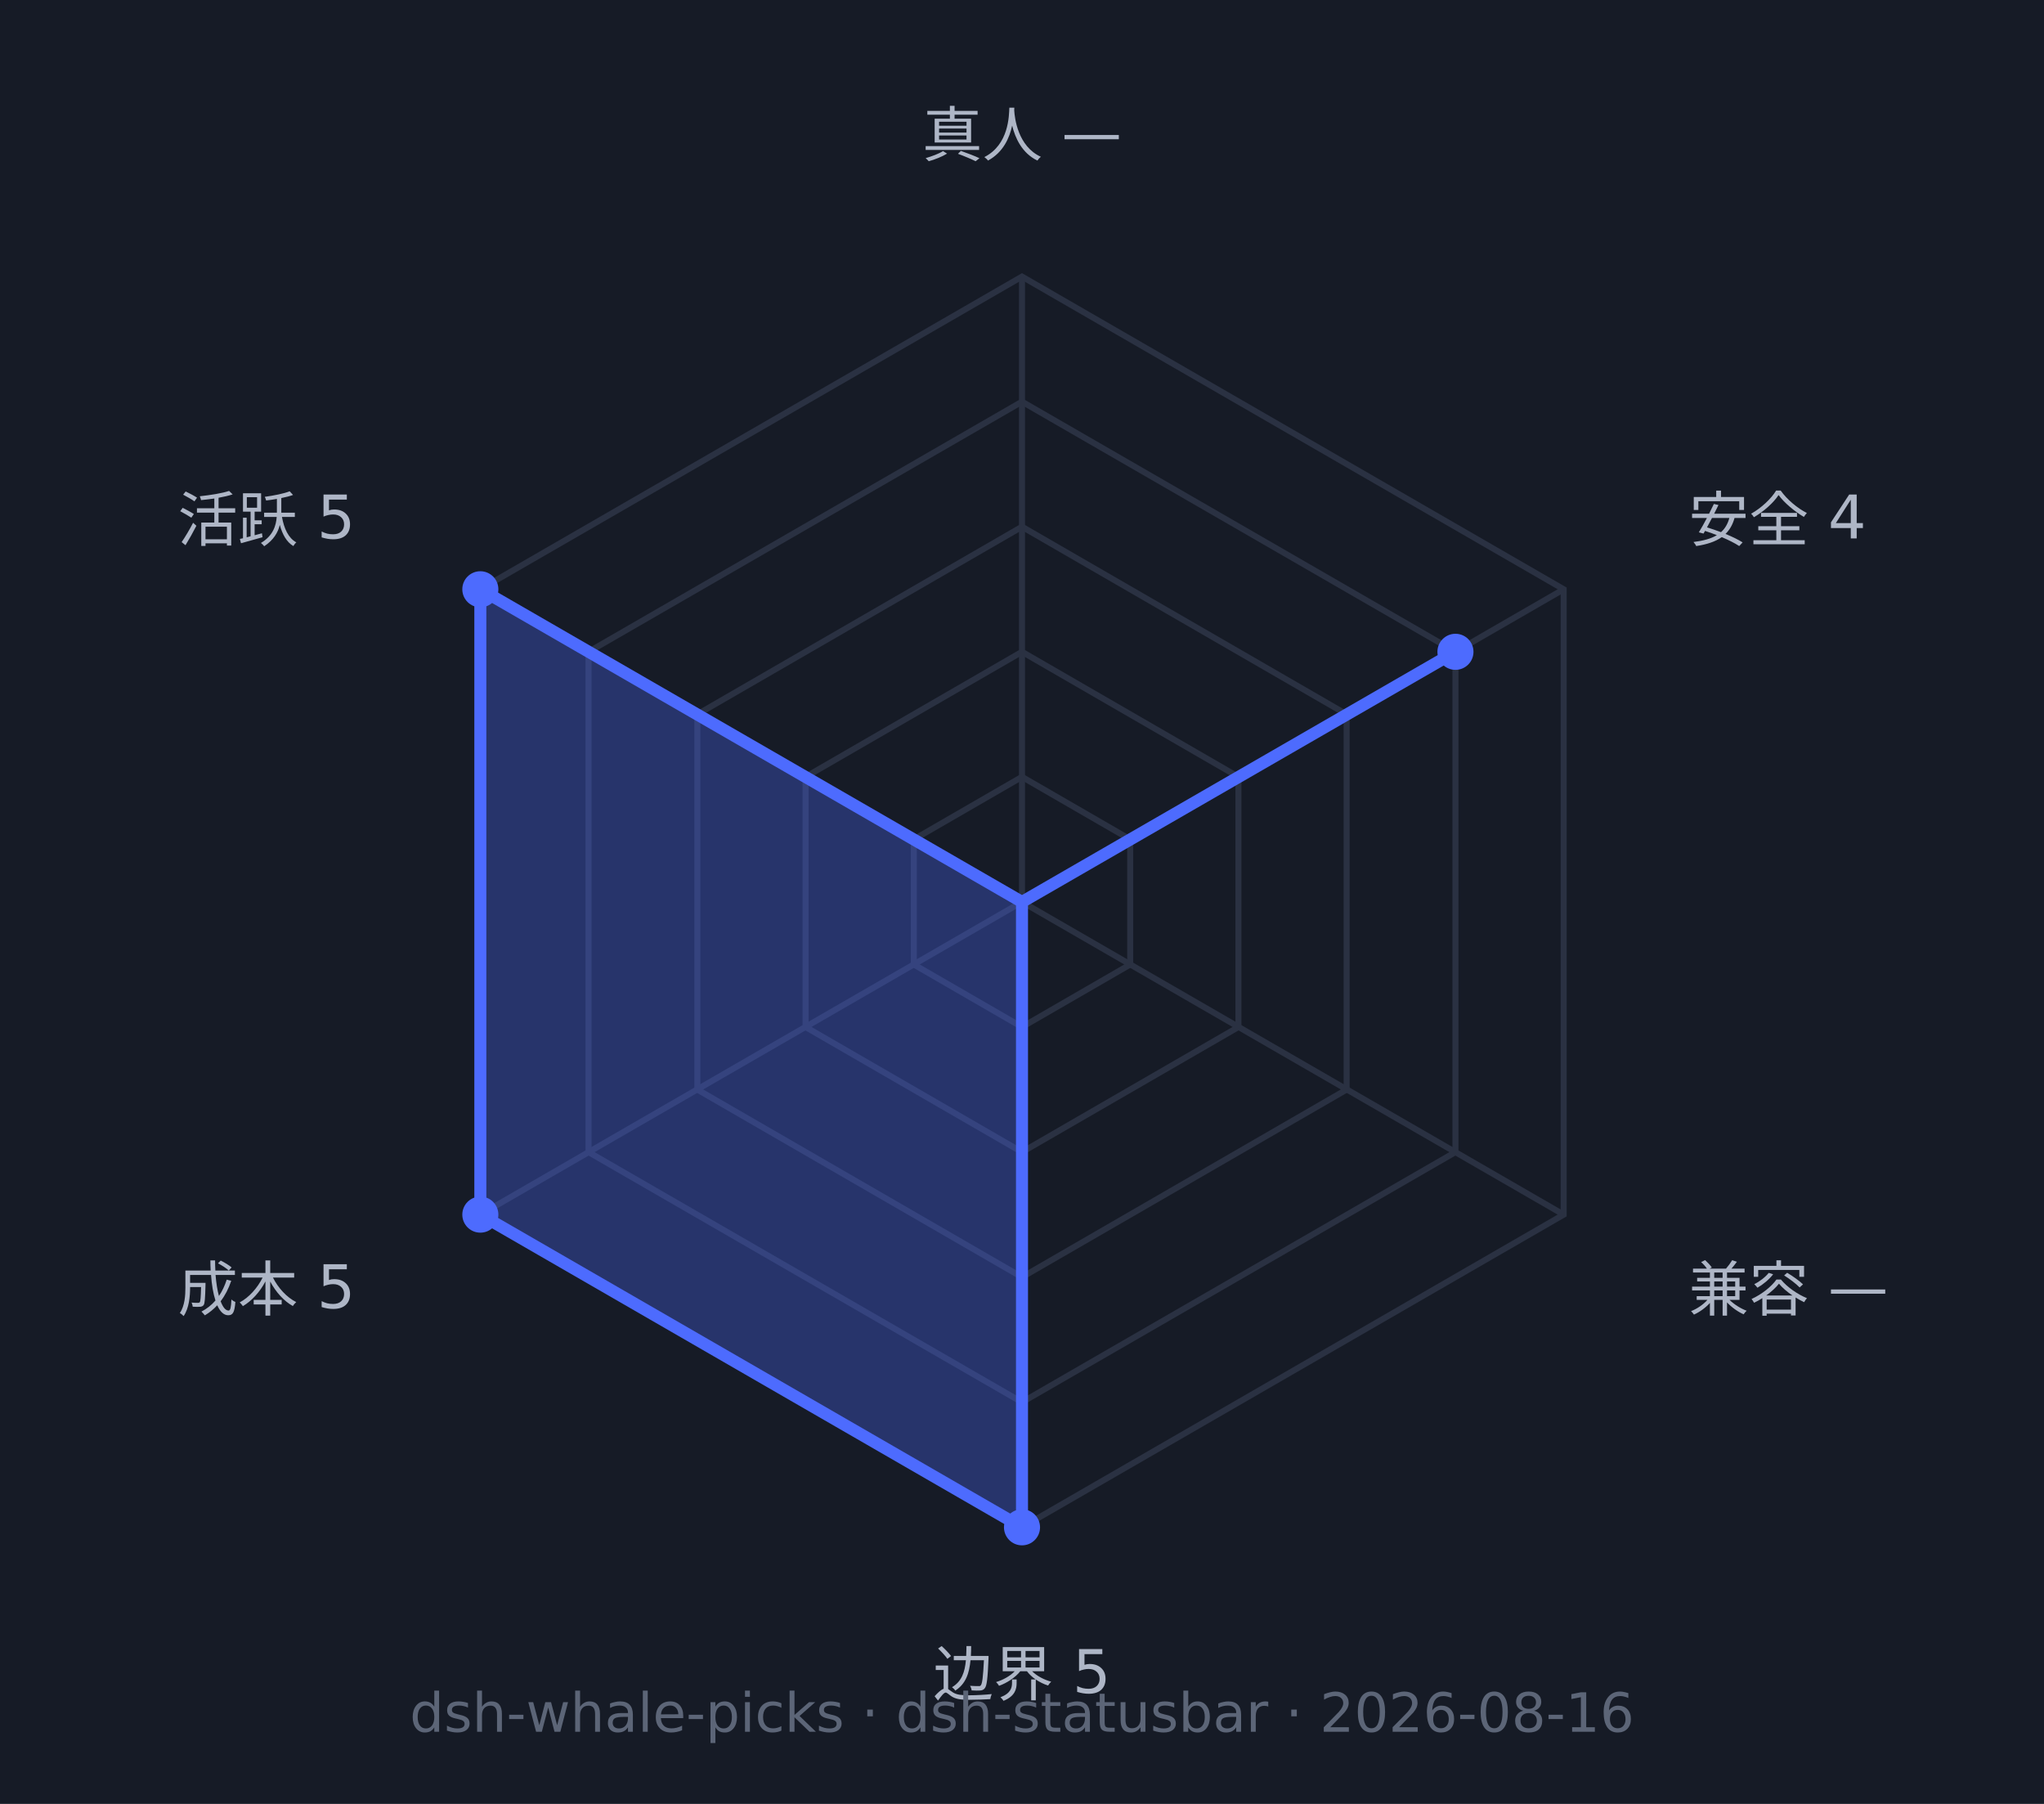
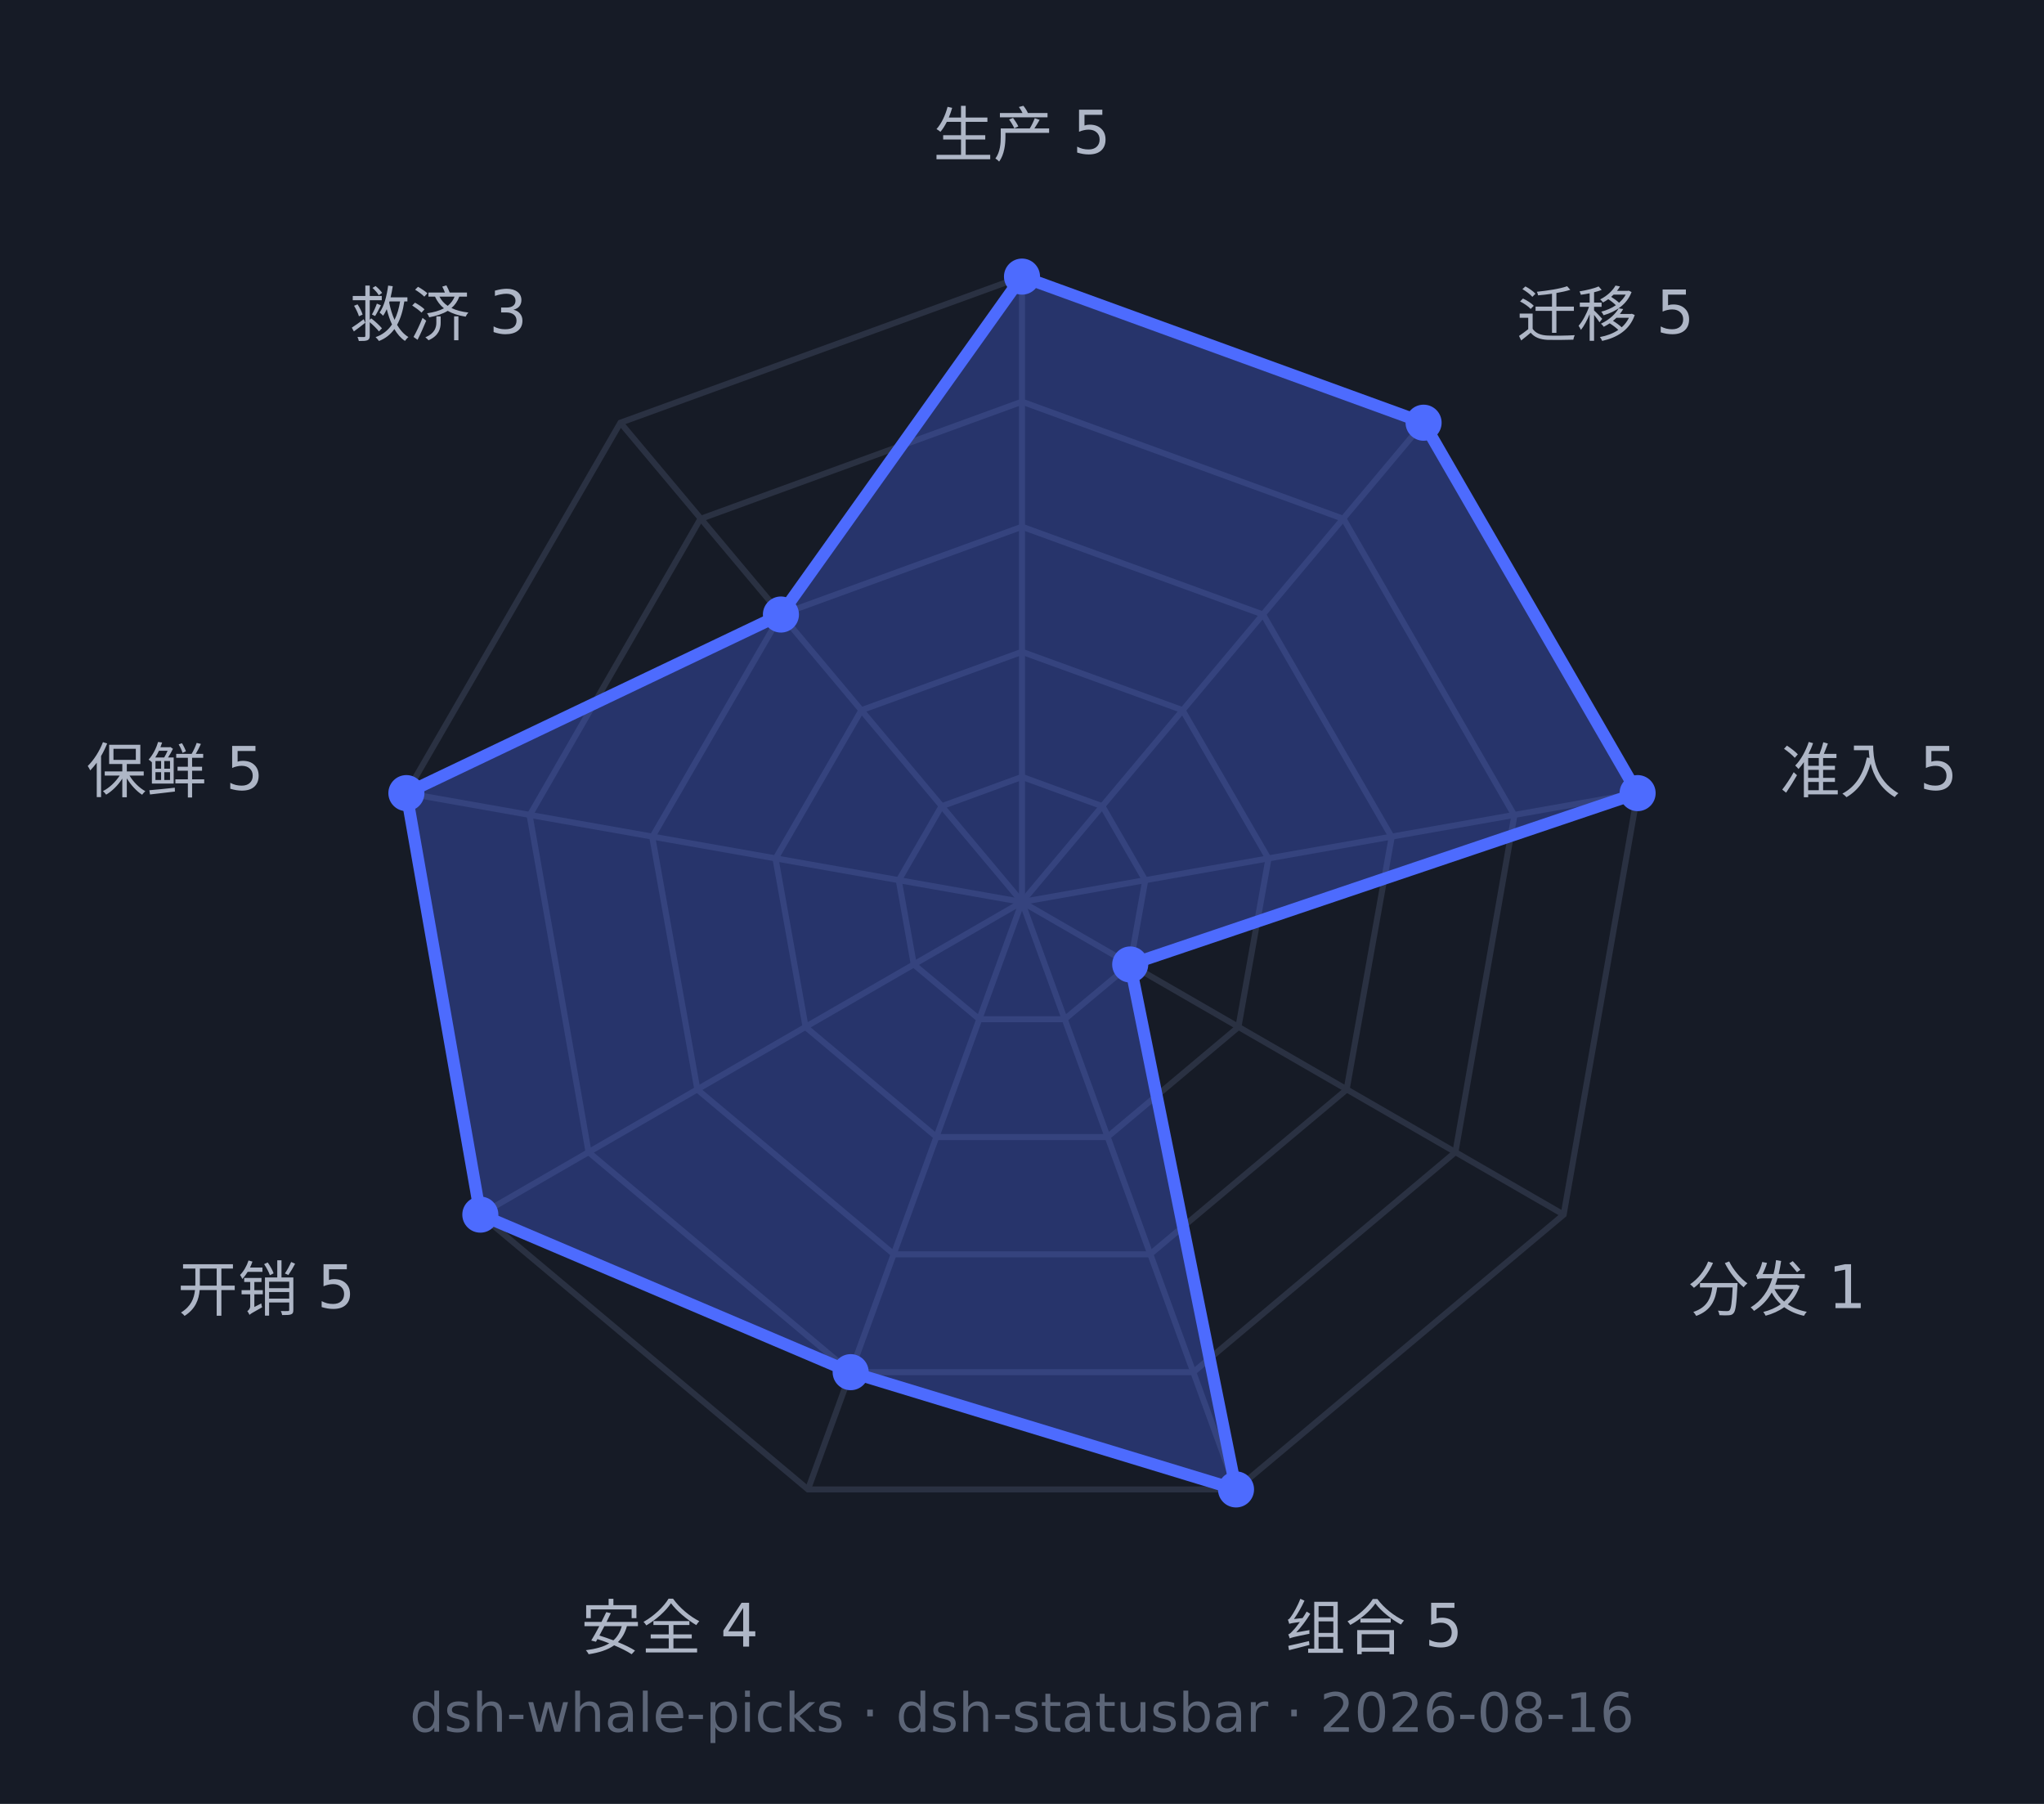
- <svg xmlns="http://www.w3.org/2000/svg" width="340" height="300" viewBox="0 0 340 300" role="img" aria-label="dsh-statusbar six-axis radar">
+ <svg xmlns="http://www.w3.org/2000/svg" width="340" height="300" viewBox="0 0 340 300" role="img" aria-label="dsh-statusbar nine-goal radar">
  <rect width="340" height="300" fill="#161b26" />
-   <polygon points="170.0,129.2 188.0,139.6 188.0,160.4 170.0,170.8 152.0,160.4 152.0,139.6" fill="none" stroke="#2a3142" stroke-width="1" />
-   <polygon points="170.0,108.4 206.0,129.2 206.0,170.8 170.0,191.6 134.0,170.8 134.0,129.2" fill="none" stroke="#2a3142" stroke-width="1" />
-   <polygon points="170.0,87.6 224.0,118.8 224.0,181.2 170.0,212.4 116.0,181.2 116.0,118.8" fill="none" stroke="#2a3142" stroke-width="1" />
-   <polygon points="170.0,66.8 242.1,108.4 242.1,191.6 170.0,233.2 97.9,191.6 97.9,108.4" fill="none" stroke="#2a3142" stroke-width="1" />
-   <polygon points="170.0,46.0 260.1,98.0 260.1,202.0 170.0,254.0 79.9,202.0 79.9,98.0" fill="none" stroke="#2a3142" stroke-width="1" />
+   <polygon points="170.0,129.2 183.4,134.1 190.5,146.4 188.0,160.4 177.1,169.5 162.9,169.5 152.0,160.4 149.5,146.4 156.6,134.1" fill="none" stroke="#2a3142" stroke-width="1" />
+   <polygon points="170.0,108.4 196.7,118.1 211.0,142.8 206.0,170.8 184.2,189.1 155.8,189.1 134.0,170.8 129.0,142.8 143.3,118.1" fill="none" stroke="#2a3142" stroke-width="1" />
+   <polygon points="170.0,87.6 210.1,102.2 231.5,139.2 224.0,181.2 191.3,208.6 148.7,208.6 116.0,181.2 108.5,139.2 129.9,102.2" fill="none" stroke="#2a3142" stroke-width="1" />
+   <polygon points="170.0,66.8 223.5,86.3 251.9,135.6 242.1,191.6 198.5,228.2 141.5,228.2 97.9,191.6 88.1,135.6 116.5,86.3" fill="none" stroke="#2a3142" stroke-width="1" />
+   <polygon points="170.0,46.0 236.8,70.3 272.4,131.9 260.1,202.0 205.6,247.7 134.4,247.7 79.9,202.0 67.6,131.9 103.2,70.3" fill="none" stroke="#2a3142" stroke-width="1" />
  <line x1="170" y1="150" x2="170.0" y2="46.0" stroke="#2a3142" stroke-width="1" />
-   <line x1="170" y1="150" x2="260.1" y2="98.0" stroke="#2a3142" stroke-width="1" />
+   <line x1="170" y1="150" x2="236.8" y2="70.3" stroke="#2a3142" stroke-width="1" />
+   <line x1="170" y1="150" x2="272.4" y2="131.9" stroke="#2a3142" stroke-width="1" />
  <line x1="170" y1="150" x2="260.1" y2="202.0" stroke="#2a3142" stroke-width="1" />
-   <line x1="170" y1="150" x2="170.0" y2="254.0" stroke="#2a3142" stroke-width="1" />
+   <line x1="170" y1="150" x2="205.6" y2="247.7" stroke="#2a3142" stroke-width="1" />
+   <line x1="170" y1="150" x2="134.4" y2="247.7" stroke="#2a3142" stroke-width="1" />
  <line x1="170" y1="150" x2="79.9" y2="202.0" stroke="#2a3142" stroke-width="1" />
-   <line x1="170" y1="150" x2="79.9" y2="98.0" stroke="#2a3142" stroke-width="1" />
-   <polygon points="170.0,150.0 242.1,108.4 170.0,150.0 170.0,254.0 79.9,202.0 79.9,98.0" fill="rgba(77,107,254,0.32)" stroke="#4D6BFE" stroke-width="2" />
-   <circle cx="242.1" cy="108.4" r="3" fill="#4D6BFE" />
-   <circle cx="170.0" cy="254.0" r="3" fill="#4D6BFE" />
+   <line x1="170" y1="150" x2="67.6" y2="131.9" stroke="#2a3142" stroke-width="1" />
+   <line x1="170" y1="150" x2="103.2" y2="70.3" stroke="#2a3142" stroke-width="1" />
+   <polygon points="170.0,46.0 236.8,70.3 272.4,131.9 188.0,160.4 205.6,247.7 141.5,228.2 79.9,202.0 67.6,131.9 129.9,102.2" fill="rgba(77,107,254,0.32)" stroke="#4D6BFE" stroke-width="2" />
+   <circle cx="170.0" cy="46.0" r="3" fill="#4D6BFE" />
+   <circle cx="236.8" cy="70.3" r="3" fill="#4D6BFE" />
+   <circle cx="272.4" cy="131.9" r="3" fill="#4D6BFE" />
+   <circle cx="188.0" cy="160.4" r="3" fill="#4D6BFE" />
+   <circle cx="205.6" cy="247.7" r="3" fill="#4D6BFE" />
+   <circle cx="141.5" cy="228.2" r="3" fill="#4D6BFE" />
  <circle cx="79.9" cy="202.0" r="3" fill="#4D6BFE" />
-   <circle cx="79.9" cy="98.0" r="3" fill="#4D6BFE" />
-   <text x="170.0" y="26.0" fill="#aeb6c6" font-family="Verdana,DejaVu Sans,sans-serif" font-size="10" text-anchor="middle">真人 —</text>
-   <text x="280.9" y="90.0" fill="#aeb6c6" font-family="Verdana,DejaVu Sans,sans-serif" font-size="10" text-anchor="start">安全 4</text>
-   <text x="280.9" y="218.0" fill="#aeb6c6" font-family="Verdana,DejaVu Sans,sans-serif" font-size="10" text-anchor="start">兼容 —</text>
-   <text x="170.0" y="282.0" fill="#aeb6c6" font-family="Verdana,DejaVu Sans,sans-serif" font-size="10" text-anchor="middle">边界 5</text>
-   <text x="59.1" y="218.0" fill="#aeb6c6" font-family="Verdana,DejaVu Sans,sans-serif" font-size="10" text-anchor="end">成本 5</text>
-   <text x="59.1" y="90.0" fill="#aeb6c6" font-family="Verdana,DejaVu Sans,sans-serif" font-size="10" text-anchor="end">活跃 5</text>
+   <circle cx="67.6" cy="131.9" r="3" fill="#4D6BFE" />
+   <circle cx="129.9" cy="102.2" r="3" fill="#4D6BFE" />
+   <text x="170.0" y="26.0" fill="#aeb6c6" font-family="Verdana,DejaVu Sans,sans-serif" font-size="10" text-anchor="middle">生产 5</text>
+   <text x="252.3" y="55.9" fill="#aeb6c6" font-family="Verdana,DejaVu Sans,sans-serif" font-size="10" text-anchor="start">迁移 5</text>
+   <text x="296.1" y="131.8" fill="#aeb6c6" font-family="Verdana,DejaVu Sans,sans-serif" font-size="10" text-anchor="start">准入 5</text>
+   <text x="280.9" y="218.0" fill="#aeb6c6" font-family="Verdana,DejaVu Sans,sans-serif" font-size="10" text-anchor="start">分发 1</text>
+   <text x="213.8" y="274.3" fill="#aeb6c6" font-family="Verdana,DejaVu Sans,sans-serif" font-size="10" text-anchor="start">组合 5</text>
+   <text x="126.2" y="274.3" fill="#aeb6c6" font-family="Verdana,DejaVu Sans,sans-serif" font-size="10" text-anchor="end">安全 4</text>
+   <text x="59.1" y="218.0" fill="#aeb6c6" font-family="Verdana,DejaVu Sans,sans-serif" font-size="10" text-anchor="end">开销 5</text>
+   <text x="43.9" y="131.8" fill="#aeb6c6" font-family="Verdana,DejaVu Sans,sans-serif" font-size="10" text-anchor="end">保鲜 5</text>
+   <text x="87.7" y="55.9" fill="#aeb6c6" font-family="Verdana,DejaVu Sans,sans-serif" font-size="10" text-anchor="end">救济 3</text>
  <text x="170" y="288" fill="#5c6577" font-family="Verdana,DejaVu Sans,sans-serif" font-size="9" text-anchor="middle">dsh-whale-picks · dsh-statusbar · 2026-08-16</text>
</svg>
